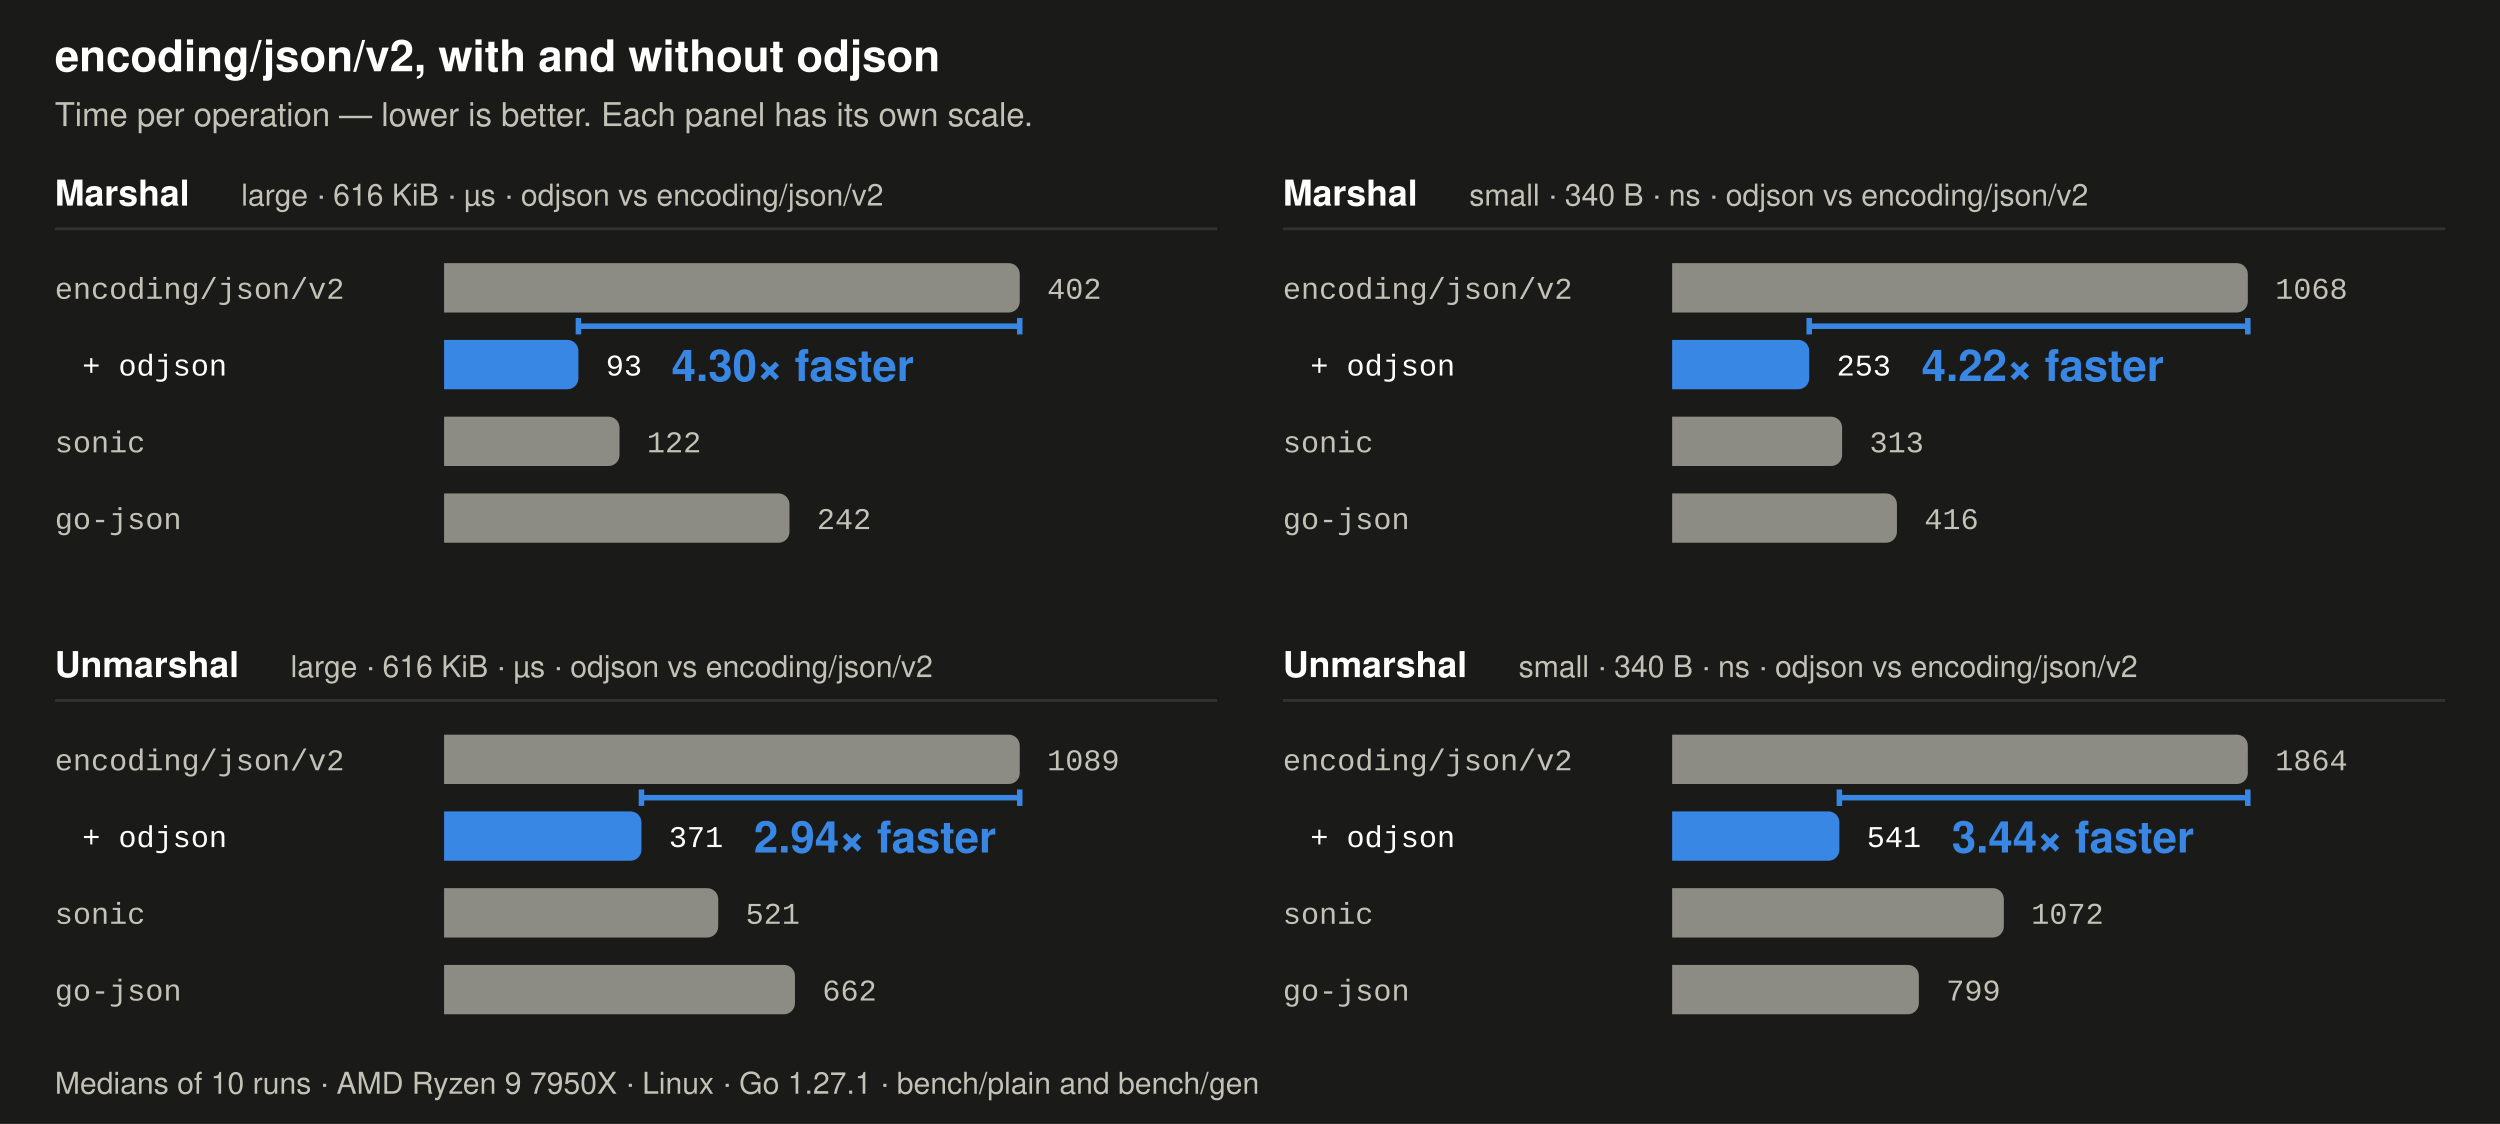
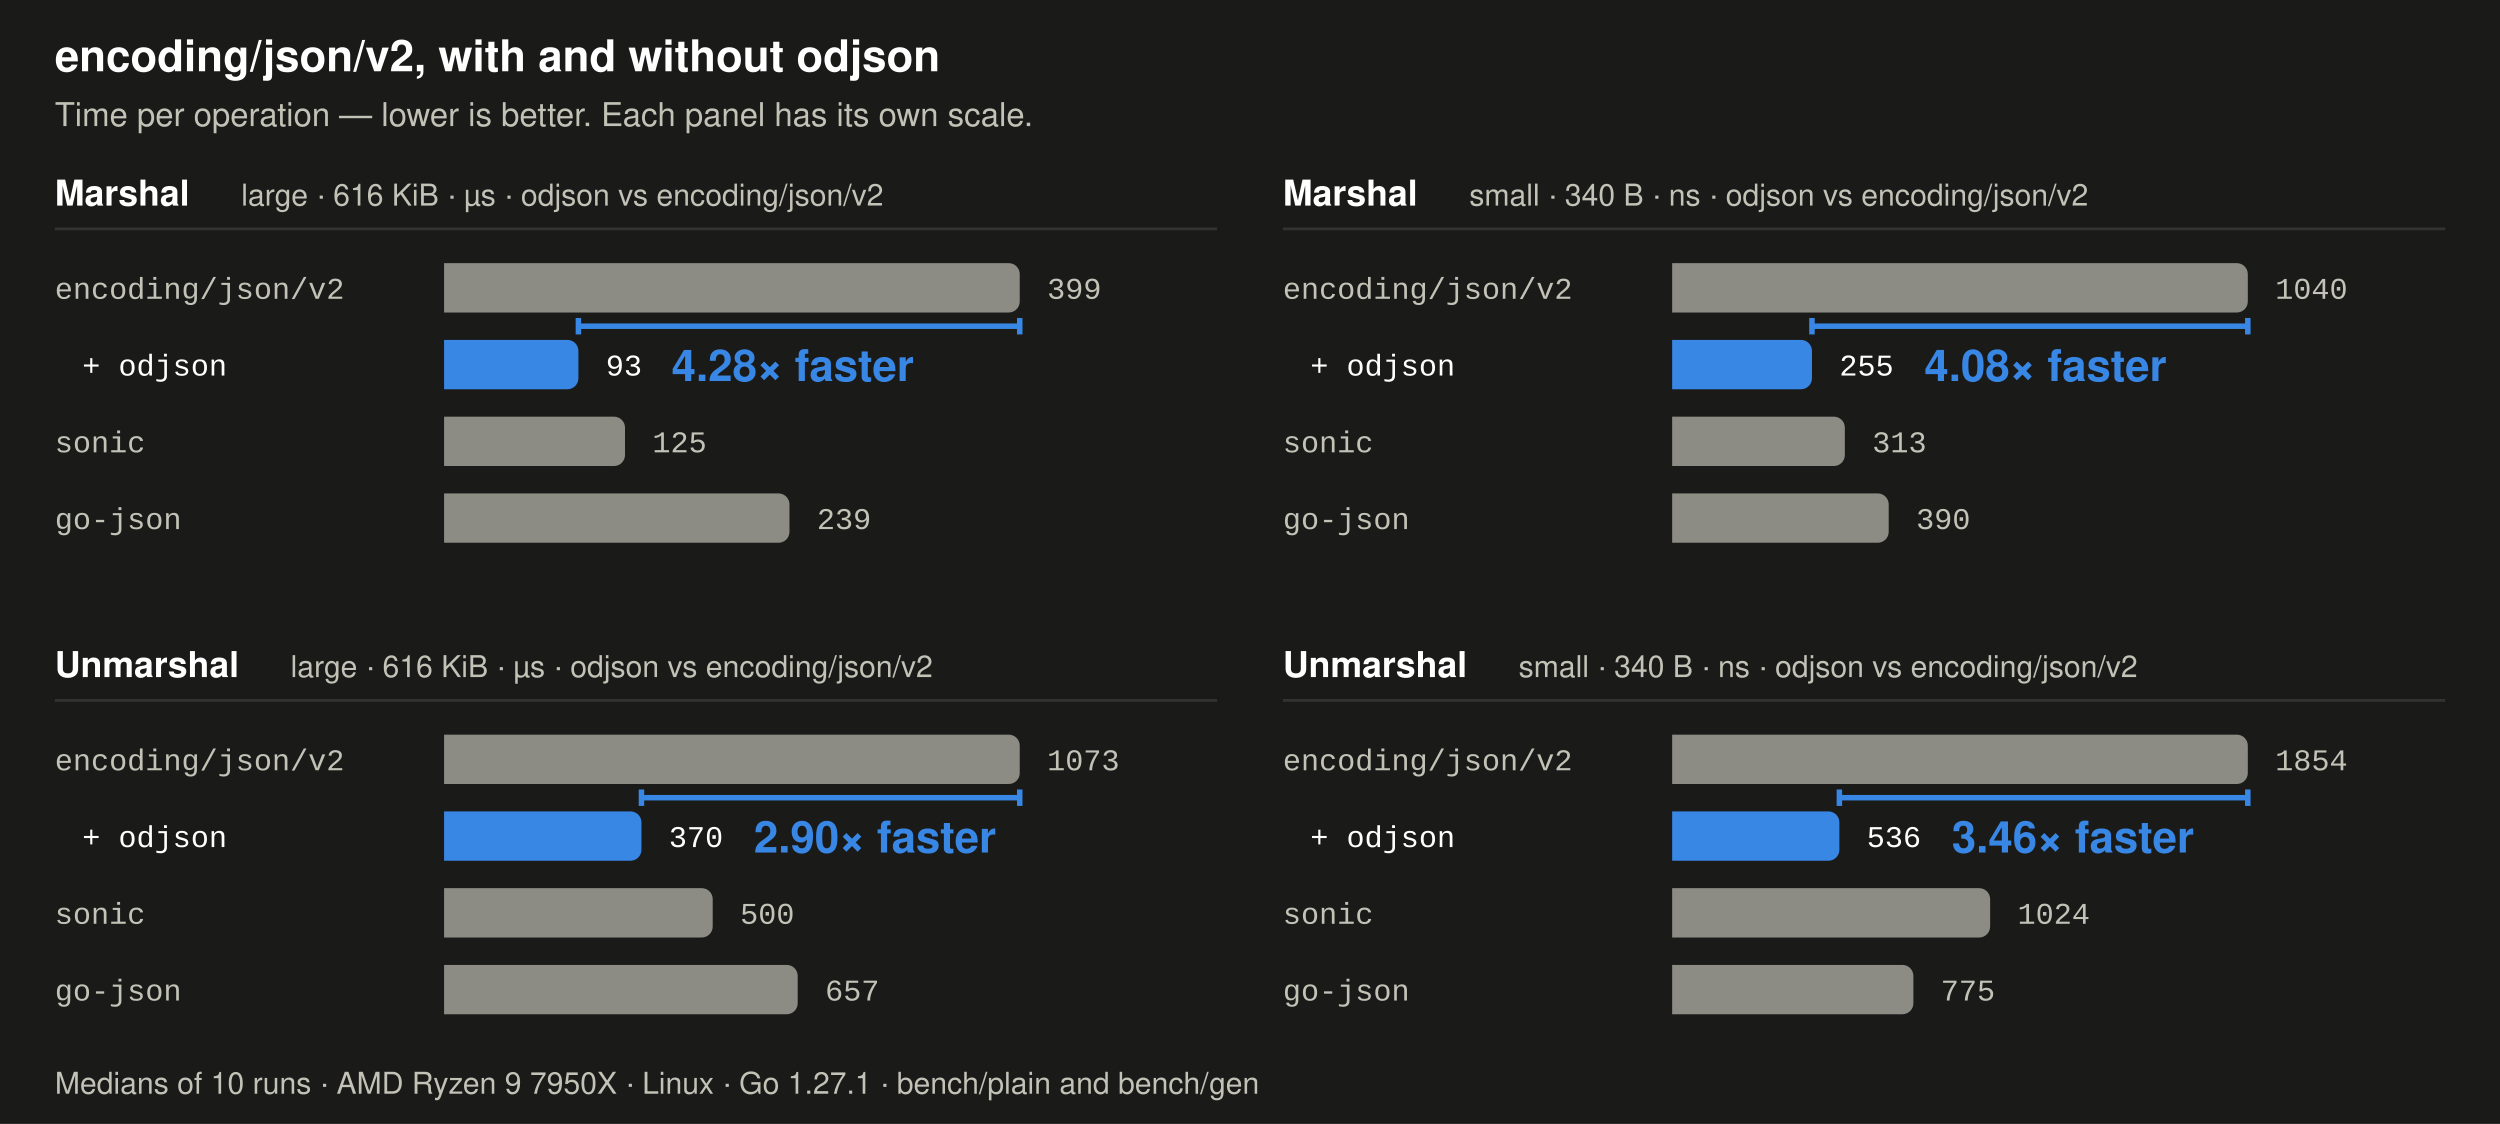
- <svg xmlns="http://www.w3.org/2000/svg" width="912" height="410" viewBox="0 0 912 410" role="img" aria-label="Benchmark comparison, lower is better. Marshal large · 616 KiB: encoding/json/v2 402 µs, + odjson 93 µs, sonic 122 µs, go-json 242 µs. Marshal small · 340 B: encoding/json/v2 1068 ns, + odjson 253 ns, sonic 313 ns, go-json 416 ns. Unmarshal large · 616 KiB: encoding/json/v2 1089 µs, + odjson 371 µs, sonic 521 µs, go-json 662 µs. Unmarshal small · 340 B: encoding/json/v2 1864 ns, + odjson 541 ns, sonic 1072 ns, go-json 799 ns.">
+ <svg xmlns="http://www.w3.org/2000/svg" width="912" height="410" viewBox="0 0 912 410" role="img" aria-label="Benchmark comparison, lower is better. Marshal large · 616 KiB: encoding/json/v2 399 µs, + odjson 93 µs, sonic 125 µs, go-json 239 µs. Marshal small · 340 B: encoding/json/v2 1040 ns, + odjson 255 ns, sonic 313 ns, go-json 390 ns. Unmarshal large · 616 KiB: encoding/json/v2 1073 µs, + odjson 370 µs, sonic 500 µs, go-json 657 µs. Unmarshal small · 340 B: encoding/json/v2 1854 ns, + odjson 536 ns, sonic 1024 ns, go-json 775 ns.">
  <style>
text{font-family:-apple-system,BlinkMacSystemFont,"Segoe UI",Helvetica,Arial,sans-serif}
.mono{font-family:ui-monospace,SFMono-Regular,Menlo,Consolas,"Liberation Mono",monospace}
.t1{fill:#ffffff}.t2{fill:#c3c2b7}
</style>
  <rect width="912" height="410" fill="#1a1a19" />
  <text class="t1" x="20" y="26" font-size="16" font-weight="600">encoding/json/v2, with and without odjson</text>
  <text class="t2" x="20" y="46" font-size="12">Time per operation — lower is better. Each panel has its own scale.</text>
  <text class="t1" x="20" y="75" font-size="13" font-weight="600">Marshal</text>
  <text class="t2" x="88" y="75" font-size="11">large · 616 KiB · µs · odjson vs encoding/json/v2</text>
  <rect x="20" y="83" width="424" height="1" fill="#33332f" />
  <text class="mono t2" x="20" y="109" font-size="11">encoding/json/v2</text>
  <path d="M162 96 h206 a4 4 0 0 1 4 4 v10 a4 4 0 0 1 -4 4 h-206 z" fill="#8c8c84" />
-   <text class="mono t2" x="382" y="109" font-size="11">402</text>
+   <text class="mono t2" x="382" y="109" font-size="11">399</text>
  <text class="mono t1" x="30" y="137" font-size="11">+ odjson</text>
  <path d="M162 124 h45 a4 4 0 0 1 4 4 v10 a4 4 0 0 1 -4 4 h-45 z" fill="#3987e5" />
  <text class="mono t1" x="221" y="137" font-size="11">93</text>
  <path d="M211 116 v6 m0 -3 H372 m0 -3 v6" stroke="#3987e5" stroke-width="2" fill="none" />
-   <text x="245" y="139" font-size="16" font-weight="700" fill="#3987e5">4.30× faster</text>
+   <text x="245" y="139" font-size="16" font-weight="700" fill="#3987e5">4.28× faster</text>
  <text class="mono t2" x="20" y="165" font-size="11">sonic</text>
-   <path d="M162 152 h60 a4 4 0 0 1 4 4 v10 a4 4 0 0 1 -4 4 h-60 z" fill="#8c8c84" />
-   <text class="mono t2" x="236" y="165" font-size="11">122</text>
+   <path d="M162 152 h62 a4 4 0 0 1 4 4 v10 a4 4 0 0 1 -4 4 h-62 z" fill="#8c8c84" />
+   <text class="mono t2" x="238" y="165" font-size="11">125</text>
  <text class="mono t2" x="20" y="193" font-size="11">go-json</text>
  <path d="M162 180 h122 a4 4 0 0 1 4 4 v10 a4 4 0 0 1 -4 4 h-122 z" fill="#8c8c84" />
-   <text class="mono t2" x="298" y="193" font-size="11">242</text>
+   <text class="mono t2" x="298" y="193" font-size="11">239</text>
  <text class="t1" x="468" y="75" font-size="13" font-weight="600">Marshal</text>
  <text class="t2" x="536" y="75" font-size="11">small · 340 B · ns · odjson vs encoding/json/v2</text>
  <rect x="468" y="83" width="424" height="1" fill="#33332f" />
  <text class="mono t2" x="468" y="109" font-size="11">encoding/json/v2</text>
  <path d="M610 96 h206 a4 4 0 0 1 4 4 v10 a4 4 0 0 1 -4 4 h-206 z" fill="#8c8c84" />
-   <text class="mono t2" x="830" y="109" font-size="11">1068</text>
+   <text class="mono t2" x="830" y="109" font-size="11">1040</text>
  <text class="mono t1" x="478" y="137" font-size="11">+ odjson</text>
-   <path d="M610 124 h46 a4 4 0 0 1 4 4 v10 a4 4 0 0 1 -4 4 h-46 z" fill="#3987e5" />
-   <text class="mono t1" x="670" y="137" font-size="11">253</text>
-   <path d="M660 116 v6 m0 -3 H820 m0 -3 v6" stroke="#3987e5" stroke-width="2" fill="none" />
-   <text x="701" y="139" font-size="16" font-weight="700" fill="#3987e5">4.22× faster</text>
+   <path d="M610 124 h47 a4 4 0 0 1 4 4 v10 a4 4 0 0 1 -4 4 h-47 z" fill="#3987e5" />
+   <text class="mono t1" x="671" y="137" font-size="11">255</text>
+   <path d="M661 116 v6 m0 -3 H820 m0 -3 v6" stroke="#3987e5" stroke-width="2" fill="none" />
+   <text x="702" y="139" font-size="16" font-weight="700" fill="#3987e5">4.08× faster</text>
  <text class="mono t2" x="468" y="165" font-size="11">sonic</text>
-   <path d="M610 152 h58 a4 4 0 0 1 4 4 v10 a4 4 0 0 1 -4 4 h-58 z" fill="#8c8c84" />
-   <text class="mono t2" x="682" y="165" font-size="11">313</text>
+   <path d="M610 152 h59 a4 4 0 0 1 4 4 v10 a4 4 0 0 1 -4 4 h-59 z" fill="#8c8c84" />
+   <text class="mono t2" x="683" y="165" font-size="11">313</text>
  <text class="mono t2" x="468" y="193" font-size="11">go-json</text>
-   <path d="M610 180 h78 a4 4 0 0 1 4 4 v10 a4 4 0 0 1 -4 4 h-78 z" fill="#8c8c84" />
-   <text class="mono t2" x="702" y="193" font-size="11">416</text>
+   <path d="M610 180 h75 a4 4 0 0 1 4 4 v10 a4 4 0 0 1 -4 4 h-75 z" fill="#8c8c84" />
+   <text class="mono t2" x="699" y="193" font-size="11">390</text>
  <text class="t1" x="20" y="247" font-size="13" font-weight="600">Unmarshal</text>
  <text class="t2" x="106" y="247" font-size="11">large · 616 KiB · µs · odjson vs encoding/json/v2</text>
  <rect x="20" y="255" width="424" height="1" fill="#33332f" />
  <text class="mono t2" x="20" y="281" font-size="11">encoding/json/v2</text>
  <path d="M162 268 h206 a4 4 0 0 1 4 4 v10 a4 4 0 0 1 -4 4 h-206 z" fill="#8c8c84" />
-   <text class="mono t2" x="382" y="281" font-size="11">1089</text>
+   <text class="mono t2" x="382" y="281" font-size="11">1073</text>
  <text class="mono t1" x="30" y="309" font-size="11">+ odjson</text>
  <path d="M162 296 h68 a4 4 0 0 1 4 4 v10 a4 4 0 0 1 -4 4 h-68 z" fill="#3987e5" />
-   <text class="mono t1" x="244" y="309" font-size="11">371</text>
+   <text class="mono t1" x="244" y="309" font-size="11">370</text>
  <path d="M234 288 v6 m0 -3 H372 m0 -3 v6" stroke="#3987e5" stroke-width="2" fill="none" />
-   <text x="275" y="311" font-size="16" font-weight="700" fill="#3987e5">2.94× faster</text>
+   <text x="275" y="311" font-size="16" font-weight="700" fill="#3987e5">2.90× faster</text>
  <text class="mono t2" x="20" y="337" font-size="11">sonic</text>
-   <path d="M162 324 h96 a4 4 0 0 1 4 4 v10 a4 4 0 0 1 -4 4 h-96 z" fill="#8c8c84" />
-   <text class="mono t2" x="272" y="337" font-size="11">521</text>
+   <path d="M162 324 h94 a4 4 0 0 1 4 4 v10 a4 4 0 0 1 -4 4 h-94 z" fill="#8c8c84" />
+   <text class="mono t2" x="270" y="337" font-size="11">500</text>
  <text class="mono t2" x="20" y="365" font-size="11">go-json</text>
-   <path d="M162 352 h124 a4 4 0 0 1 4 4 v10 a4 4 0 0 1 -4 4 h-124 z" fill="#8c8c84" />
-   <text class="mono t2" x="300" y="365" font-size="11">662</text>
+   <path d="M162 352 h125 a4 4 0 0 1 4 4 v10 a4 4 0 0 1 -4 4 h-125 z" fill="#8c8c84" />
+   <text class="mono t2" x="301" y="365" font-size="11">657</text>
  <text class="t1" x="468" y="247" font-size="13" font-weight="600">Unmarshal</text>
  <text class="t2" x="554" y="247" font-size="11">small · 340 B · ns · odjson vs encoding/json/v2</text>
  <rect x="468" y="255" width="424" height="1" fill="#33332f" />
  <text class="mono t2" x="468" y="281" font-size="11">encoding/json/v2</text>
  <path d="M610 268 h206 a4 4 0 0 1 4 4 v10 a4 4 0 0 1 -4 4 h-206 z" fill="#8c8c84" />
-   <text class="mono t2" x="830" y="281" font-size="11">1864</text>
+   <text class="mono t2" x="830" y="281" font-size="11">1854</text>
  <text class="mono t1" x="478" y="309" font-size="11">+ odjson</text>
  <path d="M610 296 h57 a4 4 0 0 1 4 4 v10 a4 4 0 0 1 -4 4 h-57 z" fill="#3987e5" />
-   <text class="mono t1" x="681" y="309" font-size="11">541</text>
+   <text class="mono t1" x="681" y="309" font-size="11">536</text>
  <path d="M671 288 v6 m0 -3 H820 m0 -3 v6" stroke="#3987e5" stroke-width="2" fill="none" />
-   <text x="712" y="311" font-size="16" font-weight="700" fill="#3987e5">3.44× faster</text>
+   <text x="712" y="311" font-size="16" font-weight="700" fill="#3987e5">3.46× faster</text>
  <text class="mono t2" x="468" y="337" font-size="11">sonic</text>
-   <path d="M610 324 h117 a4 4 0 0 1 4 4 v10 a4 4 0 0 1 -4 4 h-117 z" fill="#8c8c84" />
-   <text class="mono t2" x="741" y="337" font-size="11">1072</text>
+   <path d="M610 324 h112 a4 4 0 0 1 4 4 v10 a4 4 0 0 1 -4 4 h-112 z" fill="#8c8c84" />
+   <text class="mono t2" x="736" y="337" font-size="11">1024</text>
  <text class="mono t2" x="468" y="365" font-size="11">go-json</text>
-   <path d="M610 352 h86 a4 4 0 0 1 4 4 v10 a4 4 0 0 1 -4 4 h-86 z" fill="#8c8c84" />
-   <text class="mono t2" x="710" y="365" font-size="11">799</text>
+   <path d="M610 352 h84 a4 4 0 0 1 4 4 v10 a4 4 0 0 1 -4 4 h-84 z" fill="#8c8c84" />
+   <text class="mono t2" x="708" y="365" font-size="11">775</text>
  <text class="t2" x="20" y="399" font-size="11">Medians of 10 runs · AMD Ryzen 9 7950X · Linux · Go 1.27.1 · bench/plain and bench/gen</text>
</svg>
